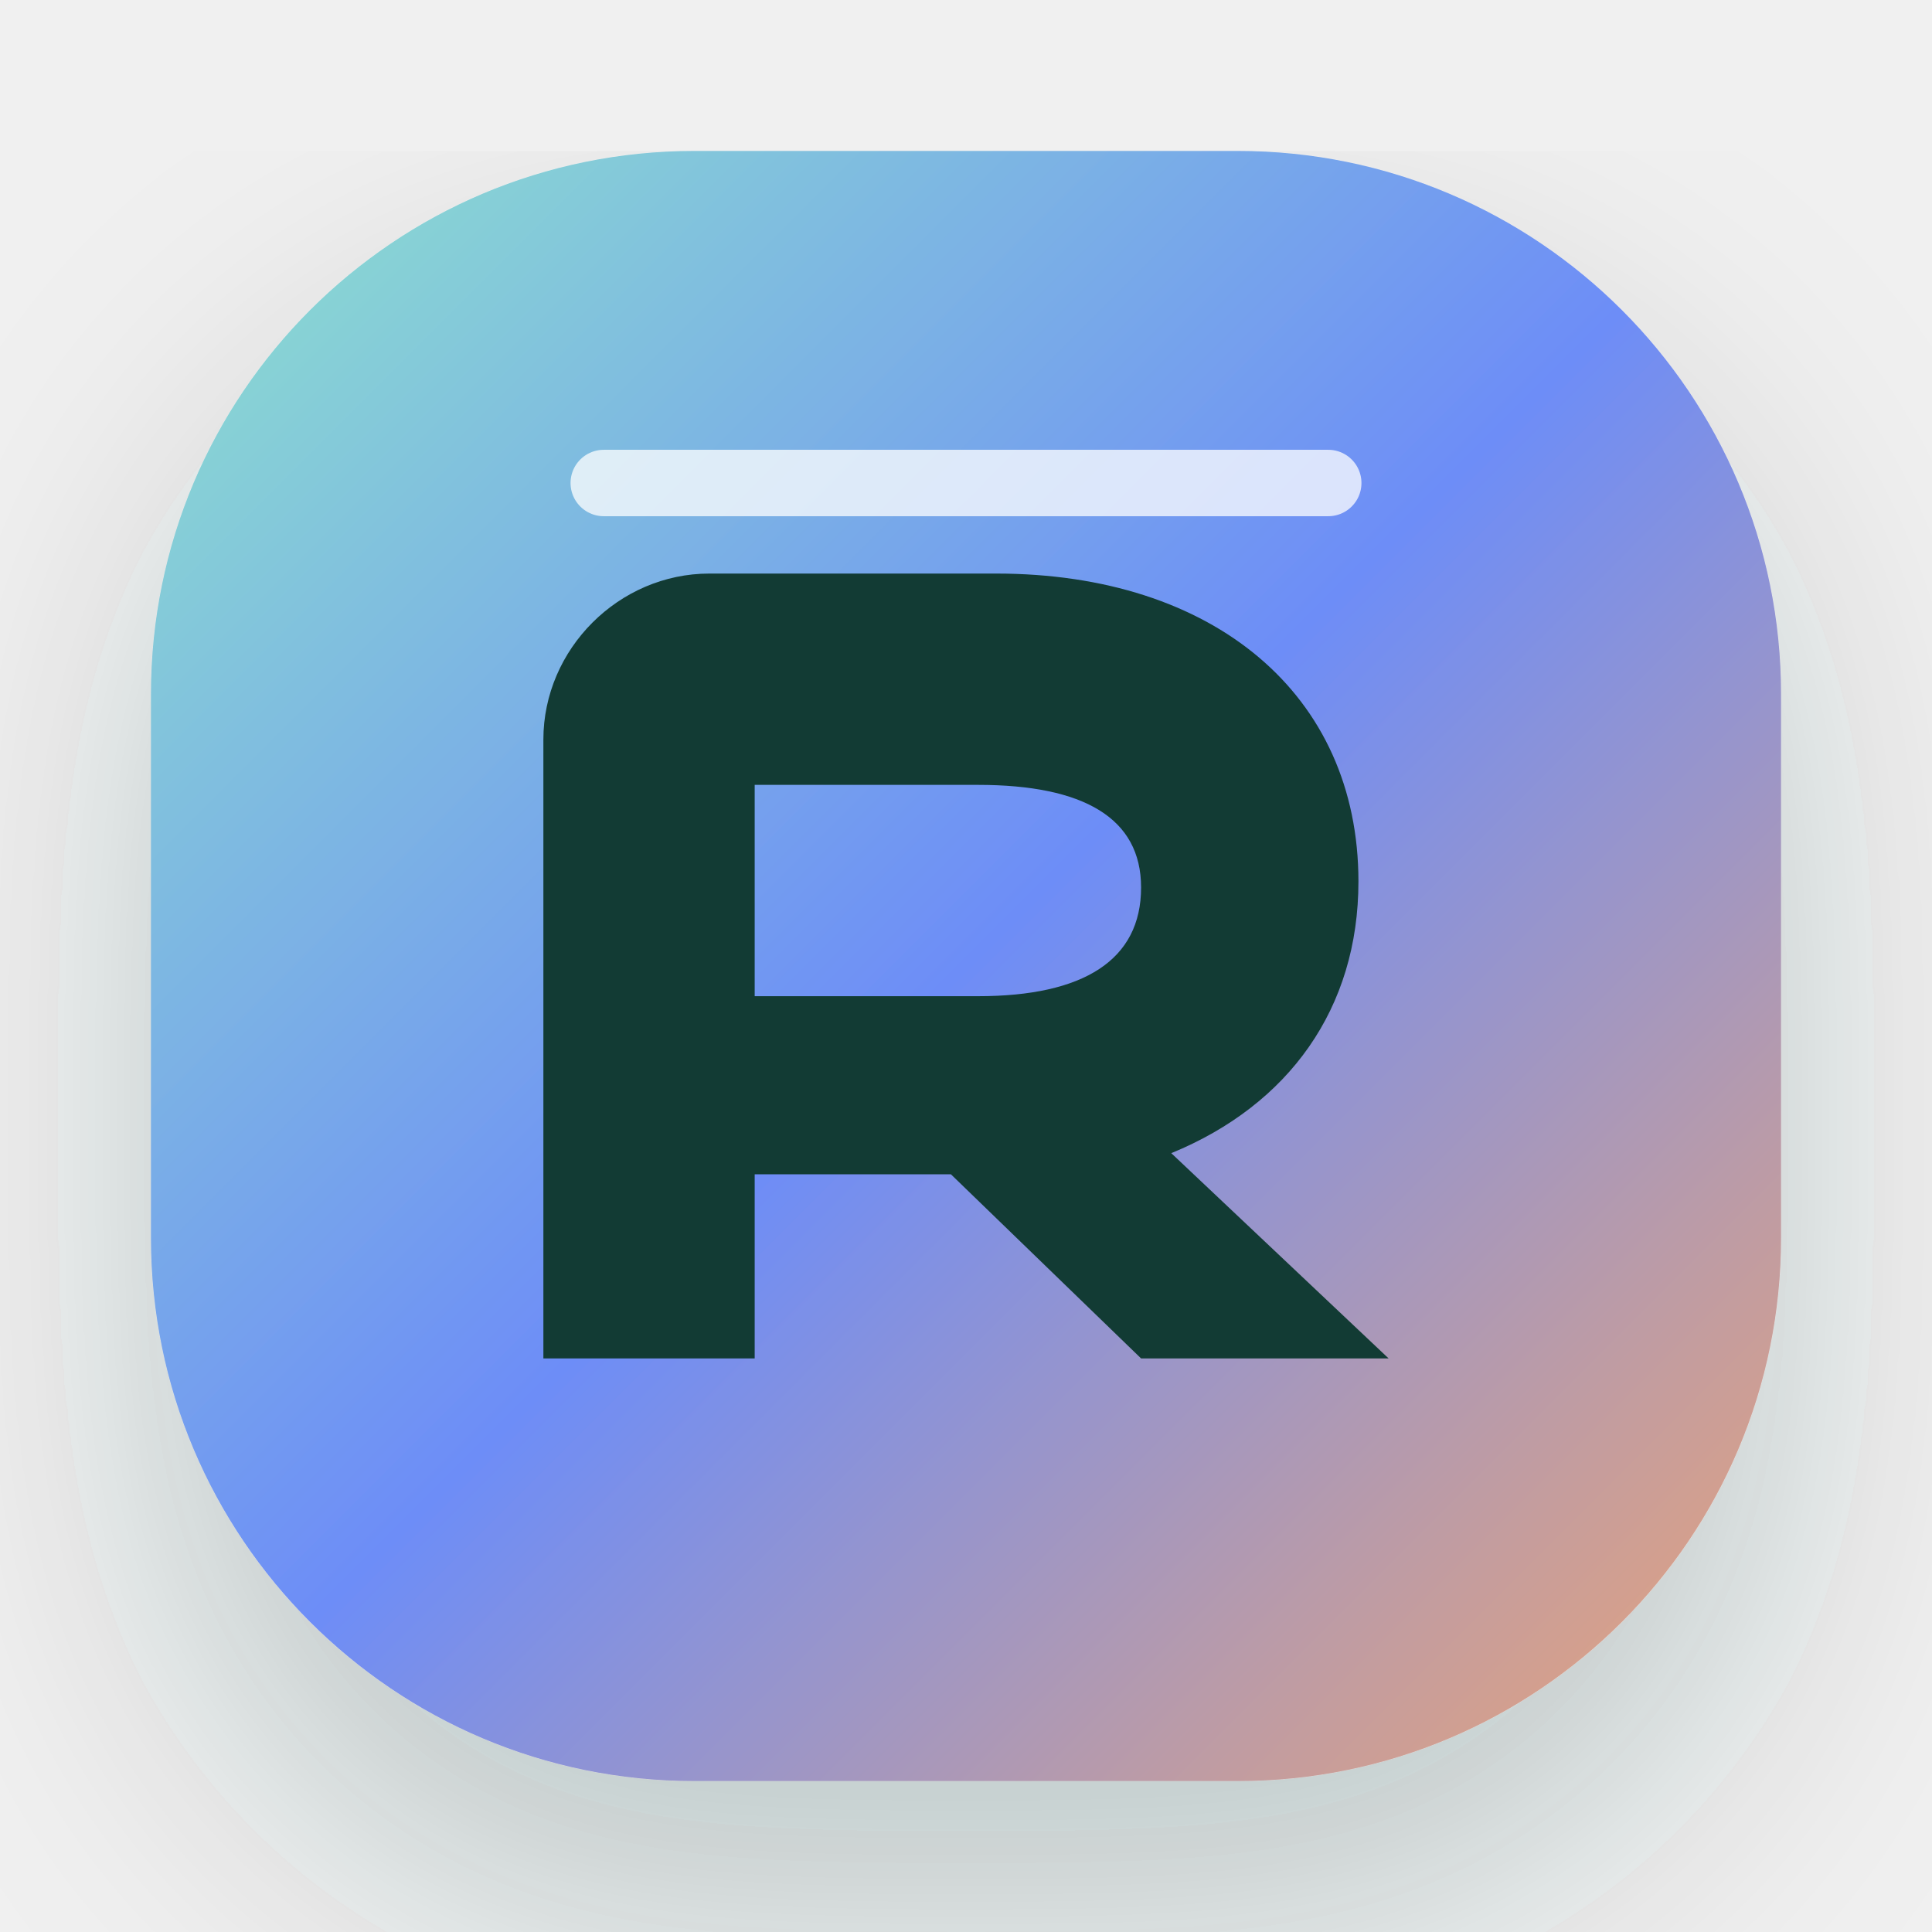
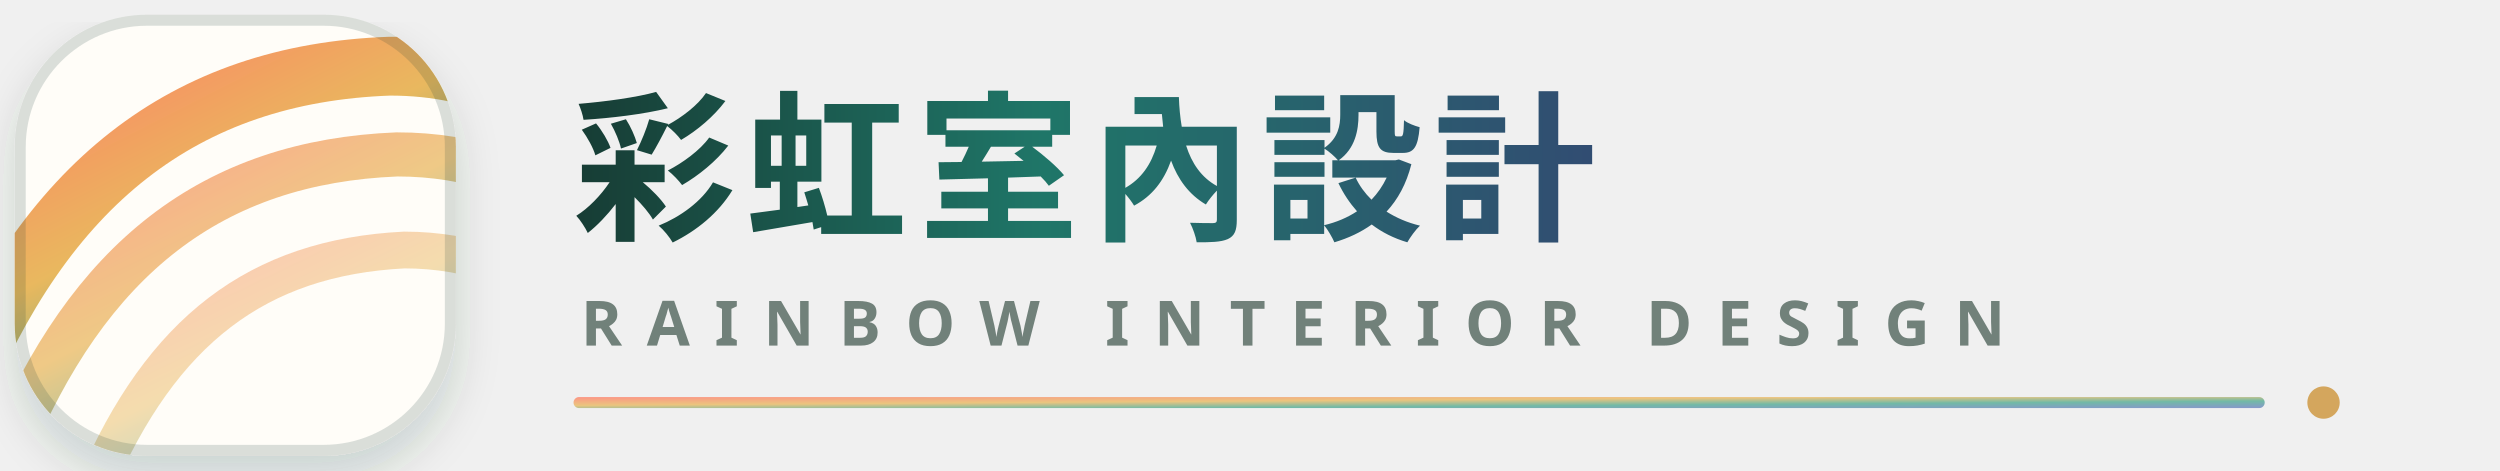
- <svg xmlns="http://www.w3.org/2000/svg" viewBox="0 0 64 64" role="img" aria-labelledby="title">
+ <svg xmlns="http://www.w3.org/2000/svg" viewBox="0 0 340 64" role="img" aria-labelledby="brand-title brand-desc">
  <defs>
-     <linearGradient id="rainbow" x1="4" y1="4" x2="60" y2="60" gradientUnits="userSpaceOnUse">
-       <stop offset="0" stop-color="#8fe6cb">
-         <animate attributeName="stop-color" values="#8fe6cb;#a7b8ff;#ffd19b;#8fe6cb" dur="7s" repeatCount="indefinite" />
+     <linearGradient id="rainbow-flow" x1="0" y1="0" x2="1" y2="1">
+       <stop offset="0" stop-color="#FF7C67">
+         <animate attributeName="stop-color" dur="8s" repeatCount="indefinite" values="#FF7C67;#F0B55D;#FF7C67" />
      </stop>
-       <stop offset=".5" stop-color="#6d8df7">
-         <animate attributeName="stop-color" values="#6d8df7;#ed8db5;#6fc9bd;#6d8df7" dur="7s" repeatCount="indefinite" />
+       <stop offset=".38" stop-color="#E9B85E">
+         <animate attributeName="stop-color" dur="8s" repeatCount="indefinite" values="#E9B85E;#70BFA4;#E9B85E" />
      </stop>
-       <stop offset="1" stop-color="#f2a56f">
-         <animate attributeName="stop-color" values="#f2a56f;#7bd8bf;#b397f4;#f2a56f" dur="7s" repeatCount="indefinite" />
+       <stop offset=".68" stop-color="#4DAA91">
+         <animate attributeName="stop-color" dur="8s" repeatCount="indefinite" values="#4DAA91;#628CC2;#4DAA91" />
      </stop>
+       <stop offset="1" stop-color="#697FC0">
+         <animate attributeName="stop-color" dur="8s" repeatCount="indefinite" values="#697FC0;#AE78B4;#697FC0" />
+       </stop>
+       <animateTransform attributeName="gradientTransform" type="rotate" from="0 .5 .5" to="360 .5 .5" dur="14s" repeatCount="indefinite" />
    </linearGradient>
-     <filter id="soft-shadow" x="-30%" y="-30%" width="160%" height="160%">
-       <feDropShadow dx="0" dy="5" stdDeviation="5" flood-color="#153d35" flood-opacity=".2" />
+     <linearGradient id="word-flow" x1="0" y1="0" x2="1" y2="0">
+       <stop offset="0" stop-color="#173D35" />
+       <stop offset=".46" stop-color="#1F7668" />
+       <stop offset="1" stop-color="#314D72" />
+     </linearGradient>
+     <filter id="soft-shadow" x="-25%" y="-25%" width="150%" height="150%">
+       <feDropShadow dx="0" dy="3" stdDeviation="3" flood-color="#173D35" flood-opacity=".16" />
    </filter>
+     <clipPath id="mark-clip">
+       <rect x="2" y="2" width="60" height="60" rx="18" />
+     </clipPath>
+     <style>
+       .zh {
+         font-family: "Noto Sans TC", "PingFang TC", "Microsoft JhengHei", sans-serif;
+         font-size: 22px;
+         font-weight: 800;
+         letter-spacing: 1.4px;
+       }
+       .en {
+         font-family: "Avenir Next", "Montserrat", "Segoe UI", sans-serif;
+         font-size: 8.5px;
+         font-weight: 700;
+         letter-spacing: 3.35px;
+       }
+       .shine { animation: logo-shine 5.5s ease-in-out infinite; }
+       @keyframes logo-shine {
+         0%, 18% { transform: translateX(-34px); opacity: 0; }
+         35%, 52% { opacity: .72; }
+         72%, 100% { transform: translateX(92px); opacity: 0; }
+       }
+       @media (prefers-reduced-motion: reduce) {
+         .shine { animation: none; opacity: 0; }
+         animate, animateTransform { display: none; }
+       }
+     </style>
  </defs>
-   <rect x="5" y="5" width="54" height="54" rx="18" fill="url(#rainbow)" filter="url(#soft-shadow)" />
-   <path d="M18 41V24.5C18 21.5 20.5 19 23.5 19H33c7.2 0 12 4 12 10.2 0 4.2-2.3 7.4-6.2 9l7.2 6.8h-8.2l-6.3-6.1H25V45h-7Zm7-15v7h7.4c3.5 0 5.4-1.2 5.4-3.6 0-2.3-1.9-3.4-5.4-3.4H25Z" fill="#123b34" />
-   <path d="M20 16h24" stroke="#fff" stroke-width="2.2" stroke-linecap="round" opacity=".75">
-     <animate attributeName="opacity" values=".45;.9;.45" dur="3.5s" repeatCount="indefinite" />
-   </path>
-   <style>
-     @media (prefers-reduced-motion: reduce) {
-       animate { display: none; }
-     }
-   </style>
+   <g filter="url(#soft-shadow)">
+     <rect x="2" y="2" width="60" height="60" rx="18" fill="#FFFDF8" />
+     <g clip-path="url(#mark-clip)">
+       <path d="M-6 55C6 25 25 10 53 9c13 0 22 5 31 14" fill="none" stroke="url(#rainbow-flow)" stroke-width="8" stroke-linecap="round" />
+       <path d="M1 62C12 35 29 22 54 21c10 0 19 3 28 10" fill="none" stroke="url(#rainbow-flow)" stroke-width="6" stroke-linecap="round" opacity=".74" />
+       <path d="M13 66C22 45 35 35 55 34c9 0 17 3 24 8" fill="none" stroke="url(#rainbow-flow)" stroke-width="5" stroke-linecap="round" opacity=".48" />
+       <path class="shine" d="M-26 4h12L4 64H-8z" fill="#fff" opacity="0" />
+     </g>
+     <rect x="2.75" y="2.75" width="58.5" height="58.5" rx="17.25" fill="none" stroke="#173D35" stroke-opacity=".16" stroke-width="1.5" />
+   </g>
+   <g transform="translate(78 0)">
+     <text class="zh" x="0" y="31" fill="url(#word-flow)">彩虹室內設計</text>
+     <text class="en" x="1" y="47" fill="#71817A">RAINBOW INTERIOR DESIGN</text>
+     <rect x="0" y="54" width="230" height="1.5" rx=".75" fill="url(#rainbow-flow)" opacity=".78" />
+     <circle cx="238" cy="54.75" r="2.2" fill="#D4A65D">
+       <animate attributeName="r" values="2.2;3.2;2.2" dur="3.6s" repeatCount="indefinite" />
+       <animate attributeName="opacity" values=".7;1;.7" dur="3.6s" repeatCount="indefinite" />
+     </circle>
+   </g>
</svg>
